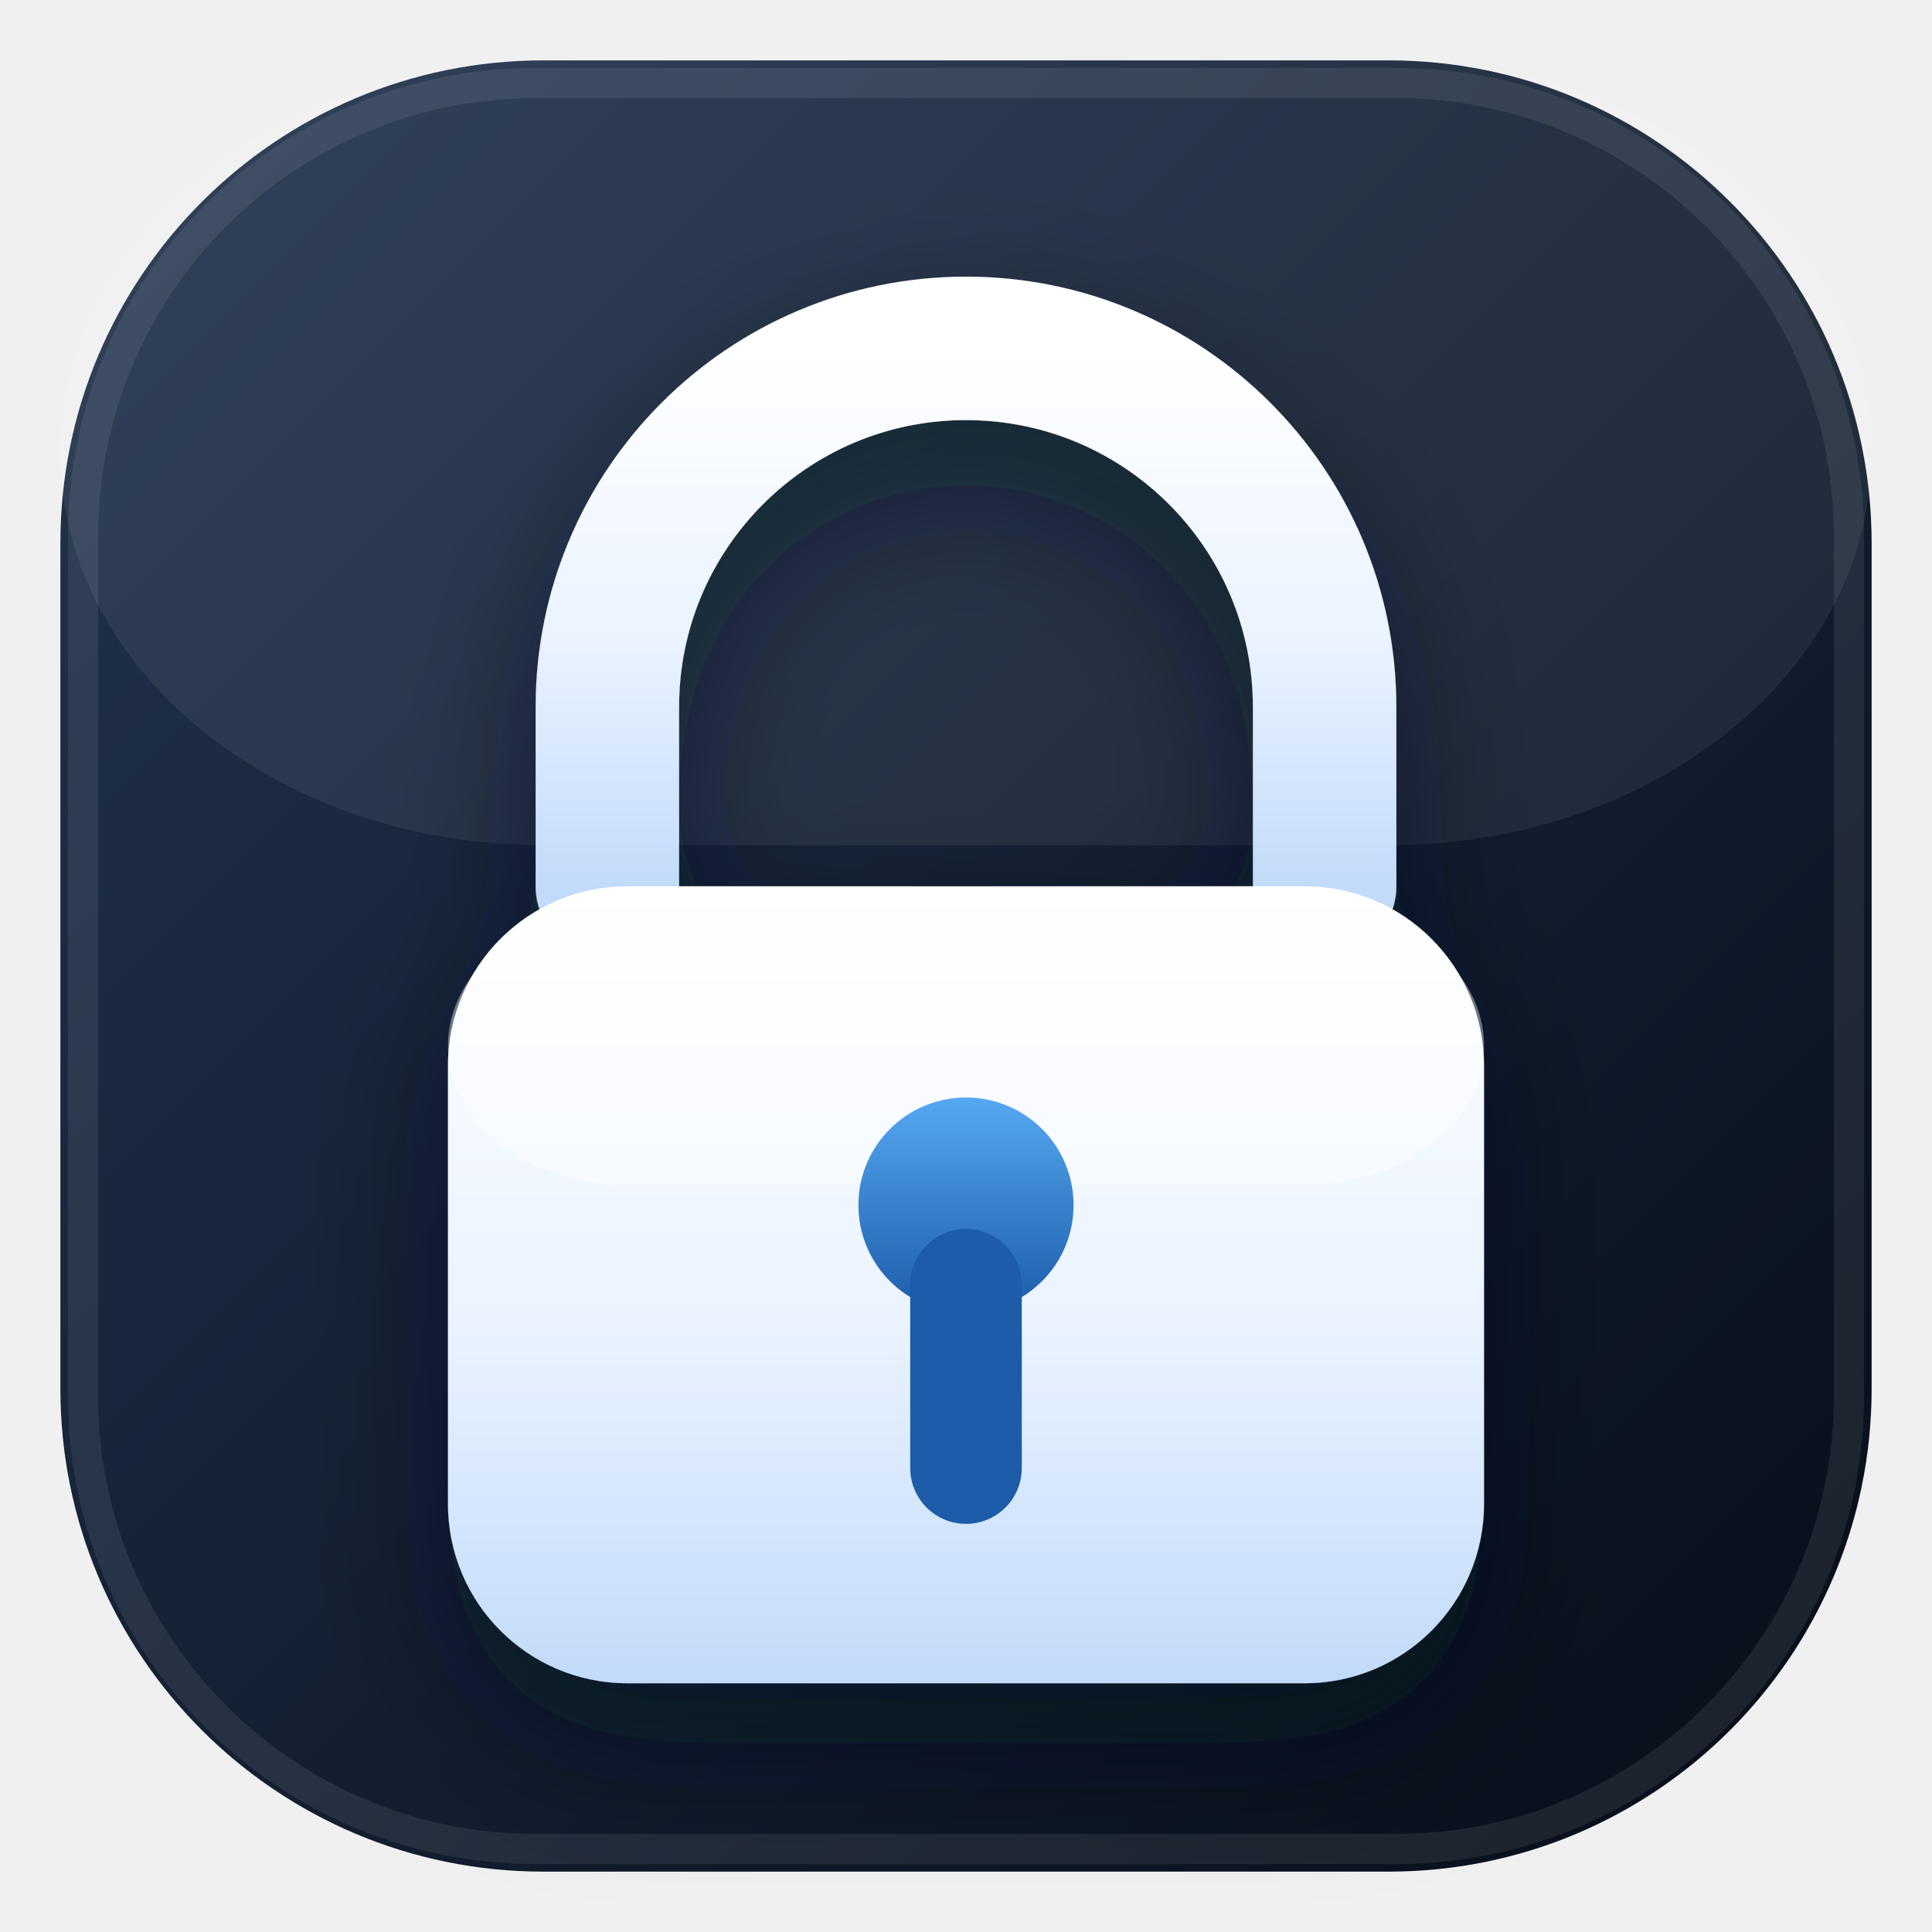
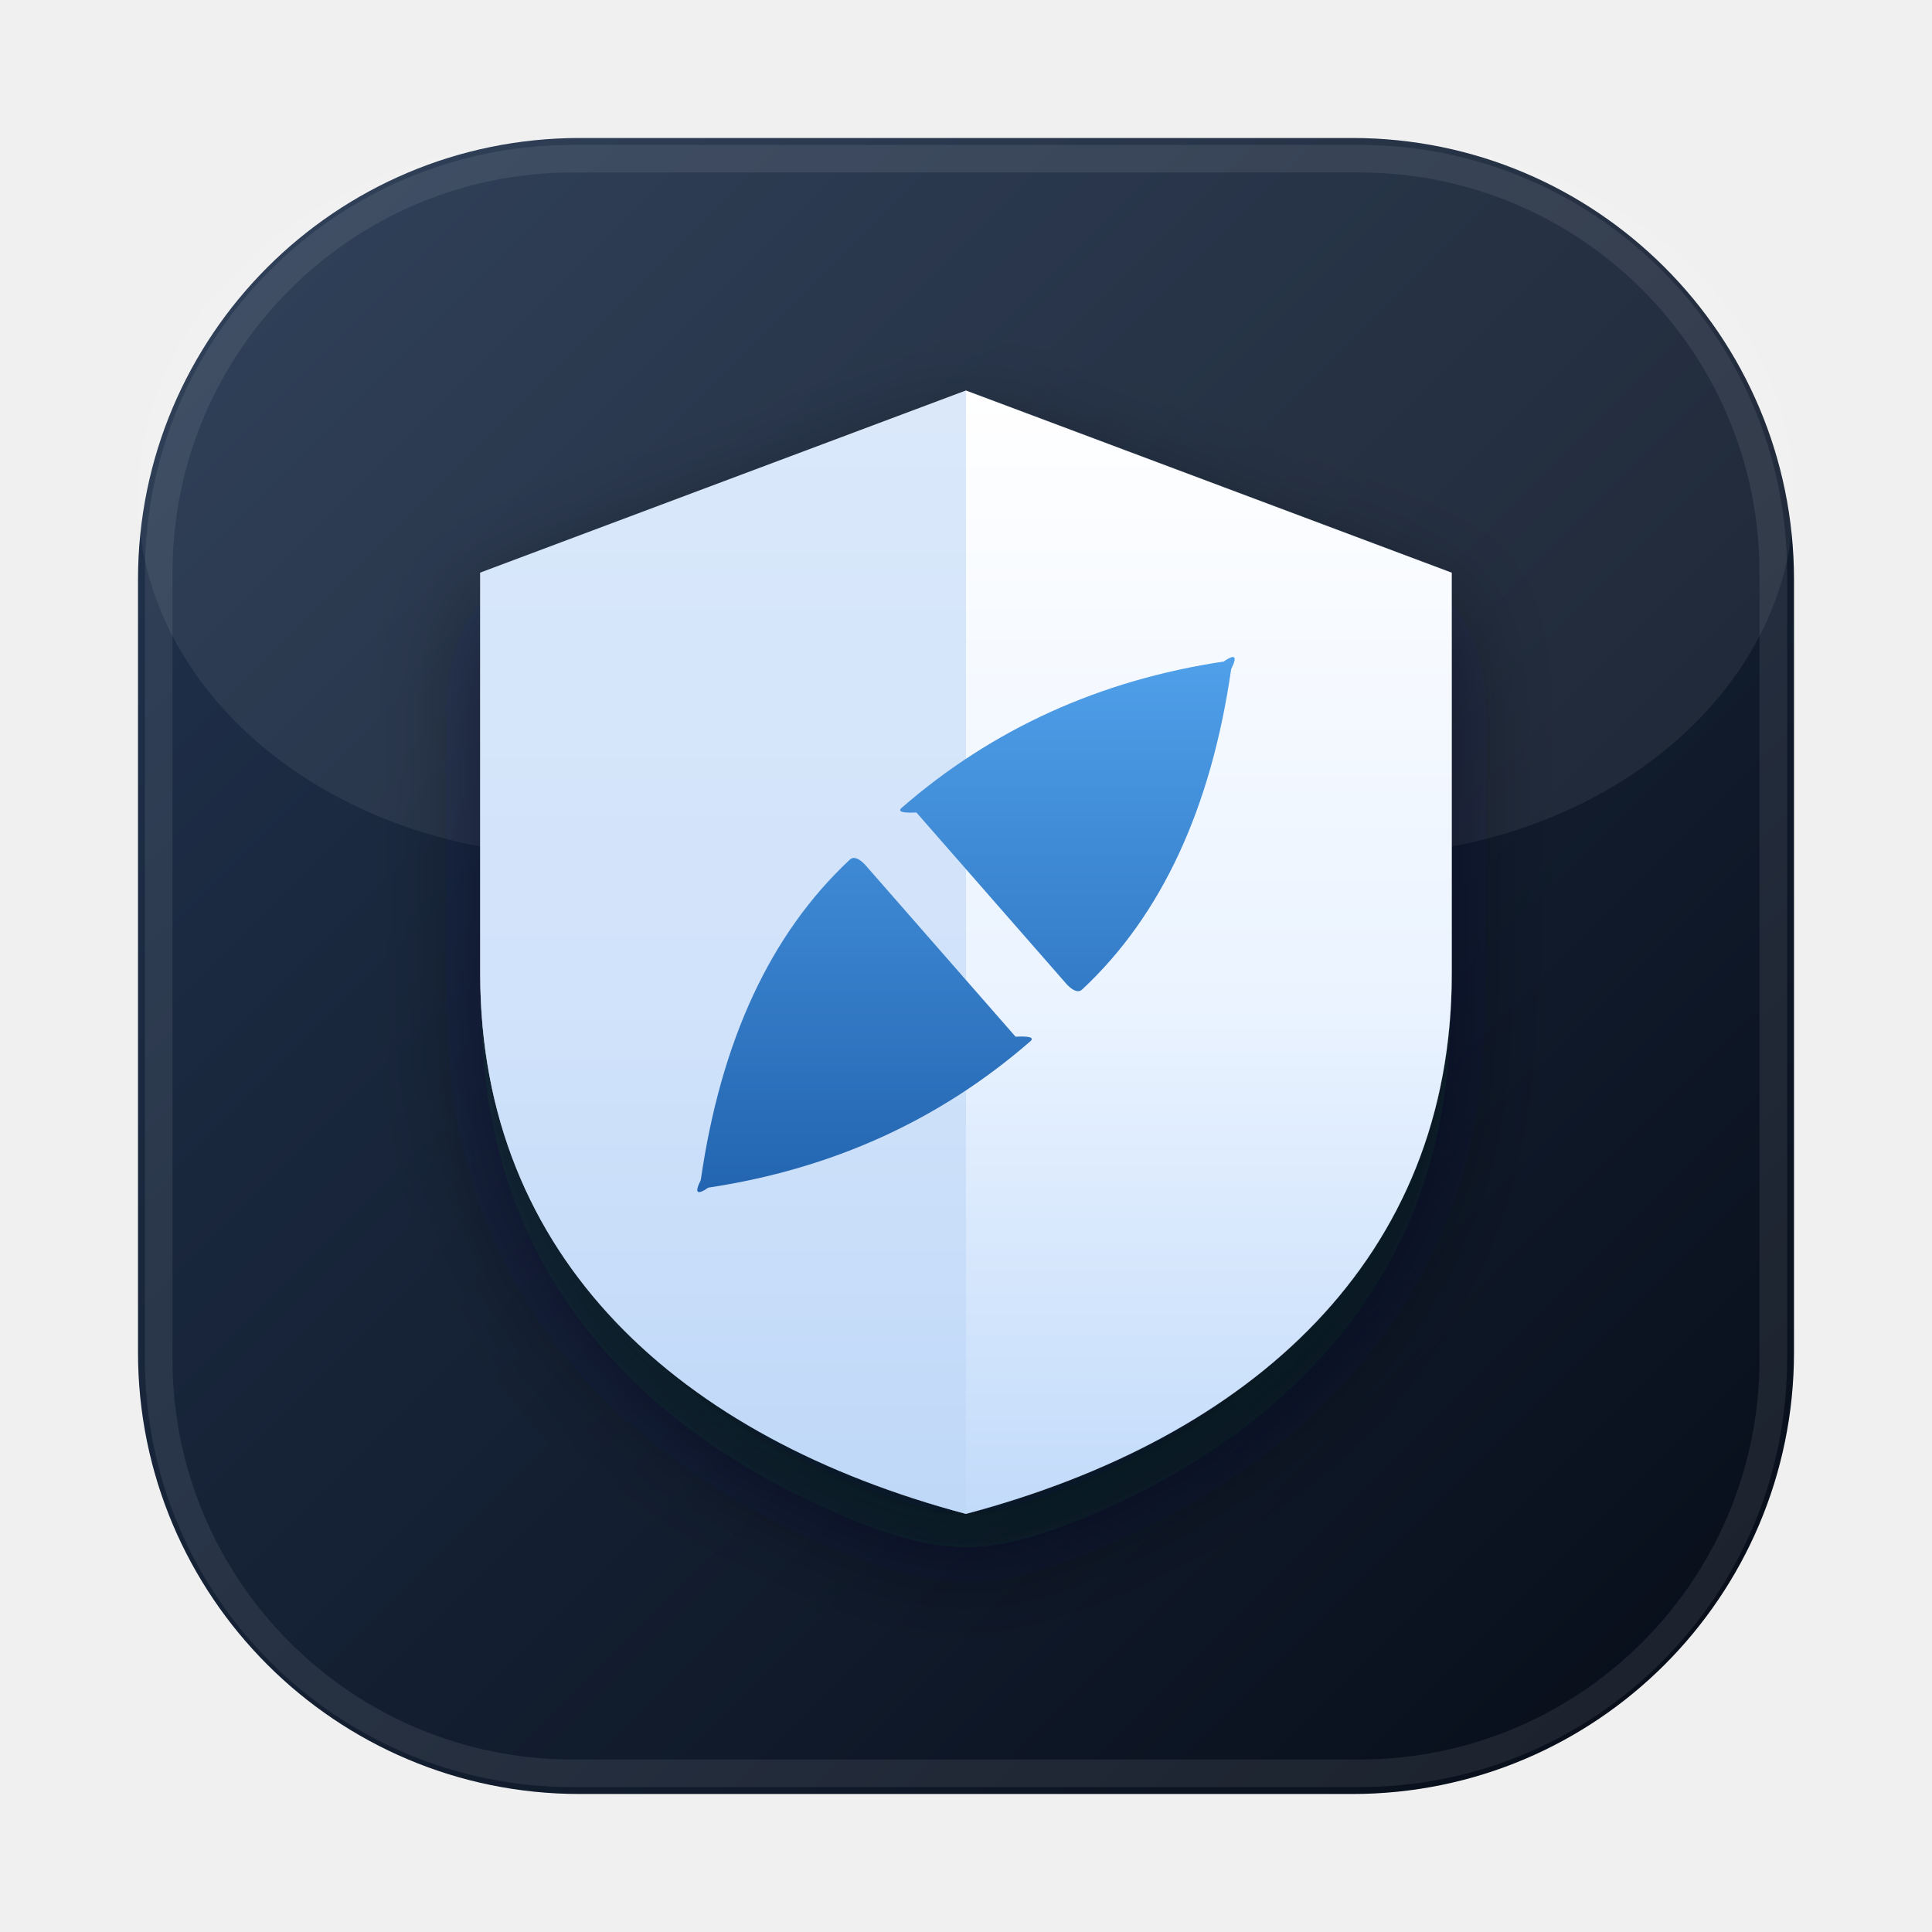
- <svg xmlns="http://www.w3.org/2000/svg" viewBox="0 0 64 64" role="img" aria-label="Vault extension">
+ <svg xmlns="http://www.w3.org/2000/svg" viewBox="-3 -3 70 70" role="img" aria-label="safari: Open center">
  <defs>
    <linearGradient id="tile" x1="0" y1="0" x2="1" y2="1">
      <stop offset="0" stop-color="#22344f" />
      <stop offset="1" stop-color="#070d18" />
    </linearGradient>
    <linearGradient id="white" x1="0" y1="0" x2="0" y2="1">
      <stop offset="0" stop-color="#ffffff" />
      <stop offset=".55" stop-color="#eaf3ff" />
      <stop offset="1" stop-color="#c2dbfa" />
    </linearGradient>
    <linearGradient id="blue" x1="0" y1="0" x2="0" y2="1">
      <stop offset="0" stop-color="#56a8f2" />
      <stop offset="1" stop-color="#1c5ca8" />
    </linearGradient>
    <filter id="shadow" x="-45%" y="-45%" width="190%" height="190%">
      <feDropShadow dx="0" dy="1.5" stdDeviation="1.7" flood-color="#03101f" flood-opacity=".55" />
    </filter>
+     <linearGradient id="symbol-blue" gradientUnits="userSpaceOnUse" x1="0" y1="0" x2="0" y2="32">
+       <stop offset="0" stop-color="#56a8f2" />
+       <stop offset="1" stop-color="#1c5ca8" />
+     </linearGradient>
  </defs>
  <rect x="2" y="2" width="60" height="60" rx="16" fill="url(#tile)" />
  <rect x="2" y="2" width="60" height="26" rx="16" fill="#fff" opacity=".07" />
  <rect x="2.75" y="2.75" width="58.5" height="58.5" rx="15" fill="none" stroke="#fff" stroke-opacity=".08" />
-   <g transform="translate(32 32) scale(1.32) translate(-32 -32)">
+   <g id="vault-shield" transform="translate(32 31.5) scale(1.1) translate(-32 -31.5)">
    <g filter="url(#shadow)">
-       <path d="M23 30v-4.5a9 9 0 0 1 18 0V30" fill="none" stroke="url(#white)" stroke-width="3.6" stroke-linecap="round" />
-       <rect x="19" y="30" width="26" height="20" rx="4.5" fill="url(#white)" />
+       <path d="M32 13 16 19v13.2c0 9.4 6.6 15.3 16 17.8 9.4-2.5 16-8.4 16-17.8V19L32 13Z" fill="url(#white)" />
    </g>
-     <rect x="19" y="30.5" width="26" height="7" rx="4.5" fill="#fff" opacity=".4" />
-     <circle cx="32" cy="38" r="2.7" fill="url(#blue)" />
-     <path d="M32 40v4.6" stroke="#1c5ca8" stroke-width="2.8" stroke-linecap="round" />
+     <path d="M32 13 16 19v13.2c0 9.4 6.6 15.3 16 17.8V13Z" fill="#bcd6f6" opacity=".55" />
+   </g>
+   <g id="platform-symbol" transform="translate(19.5 18) scale(0.7812)">
+     <g fill="url(#symbol-blue)">
+       <path d="M27.95 3.8 Q28.75 3.25 28.3 4.15 Q26.9 13.854 21.4 19 Q21.15 19.25 20.7 18.8 L13.7 10.8 Q12.75 10.85 13 10.6 Q19.315 5.1 27.95 3.8 Z" />
+       <path d="M4.05 28.2 Q3.25 28.75 3.7 27.85 Q5.1 18.146 10.6 13 Q10.85 12.75 11.3 13.2 L18.3 21.2 Q19.25 21.15 19 21.4 Q12.685 26.9 4.05 28.2 Z" />
+     </g>
  </g>
</svg>
